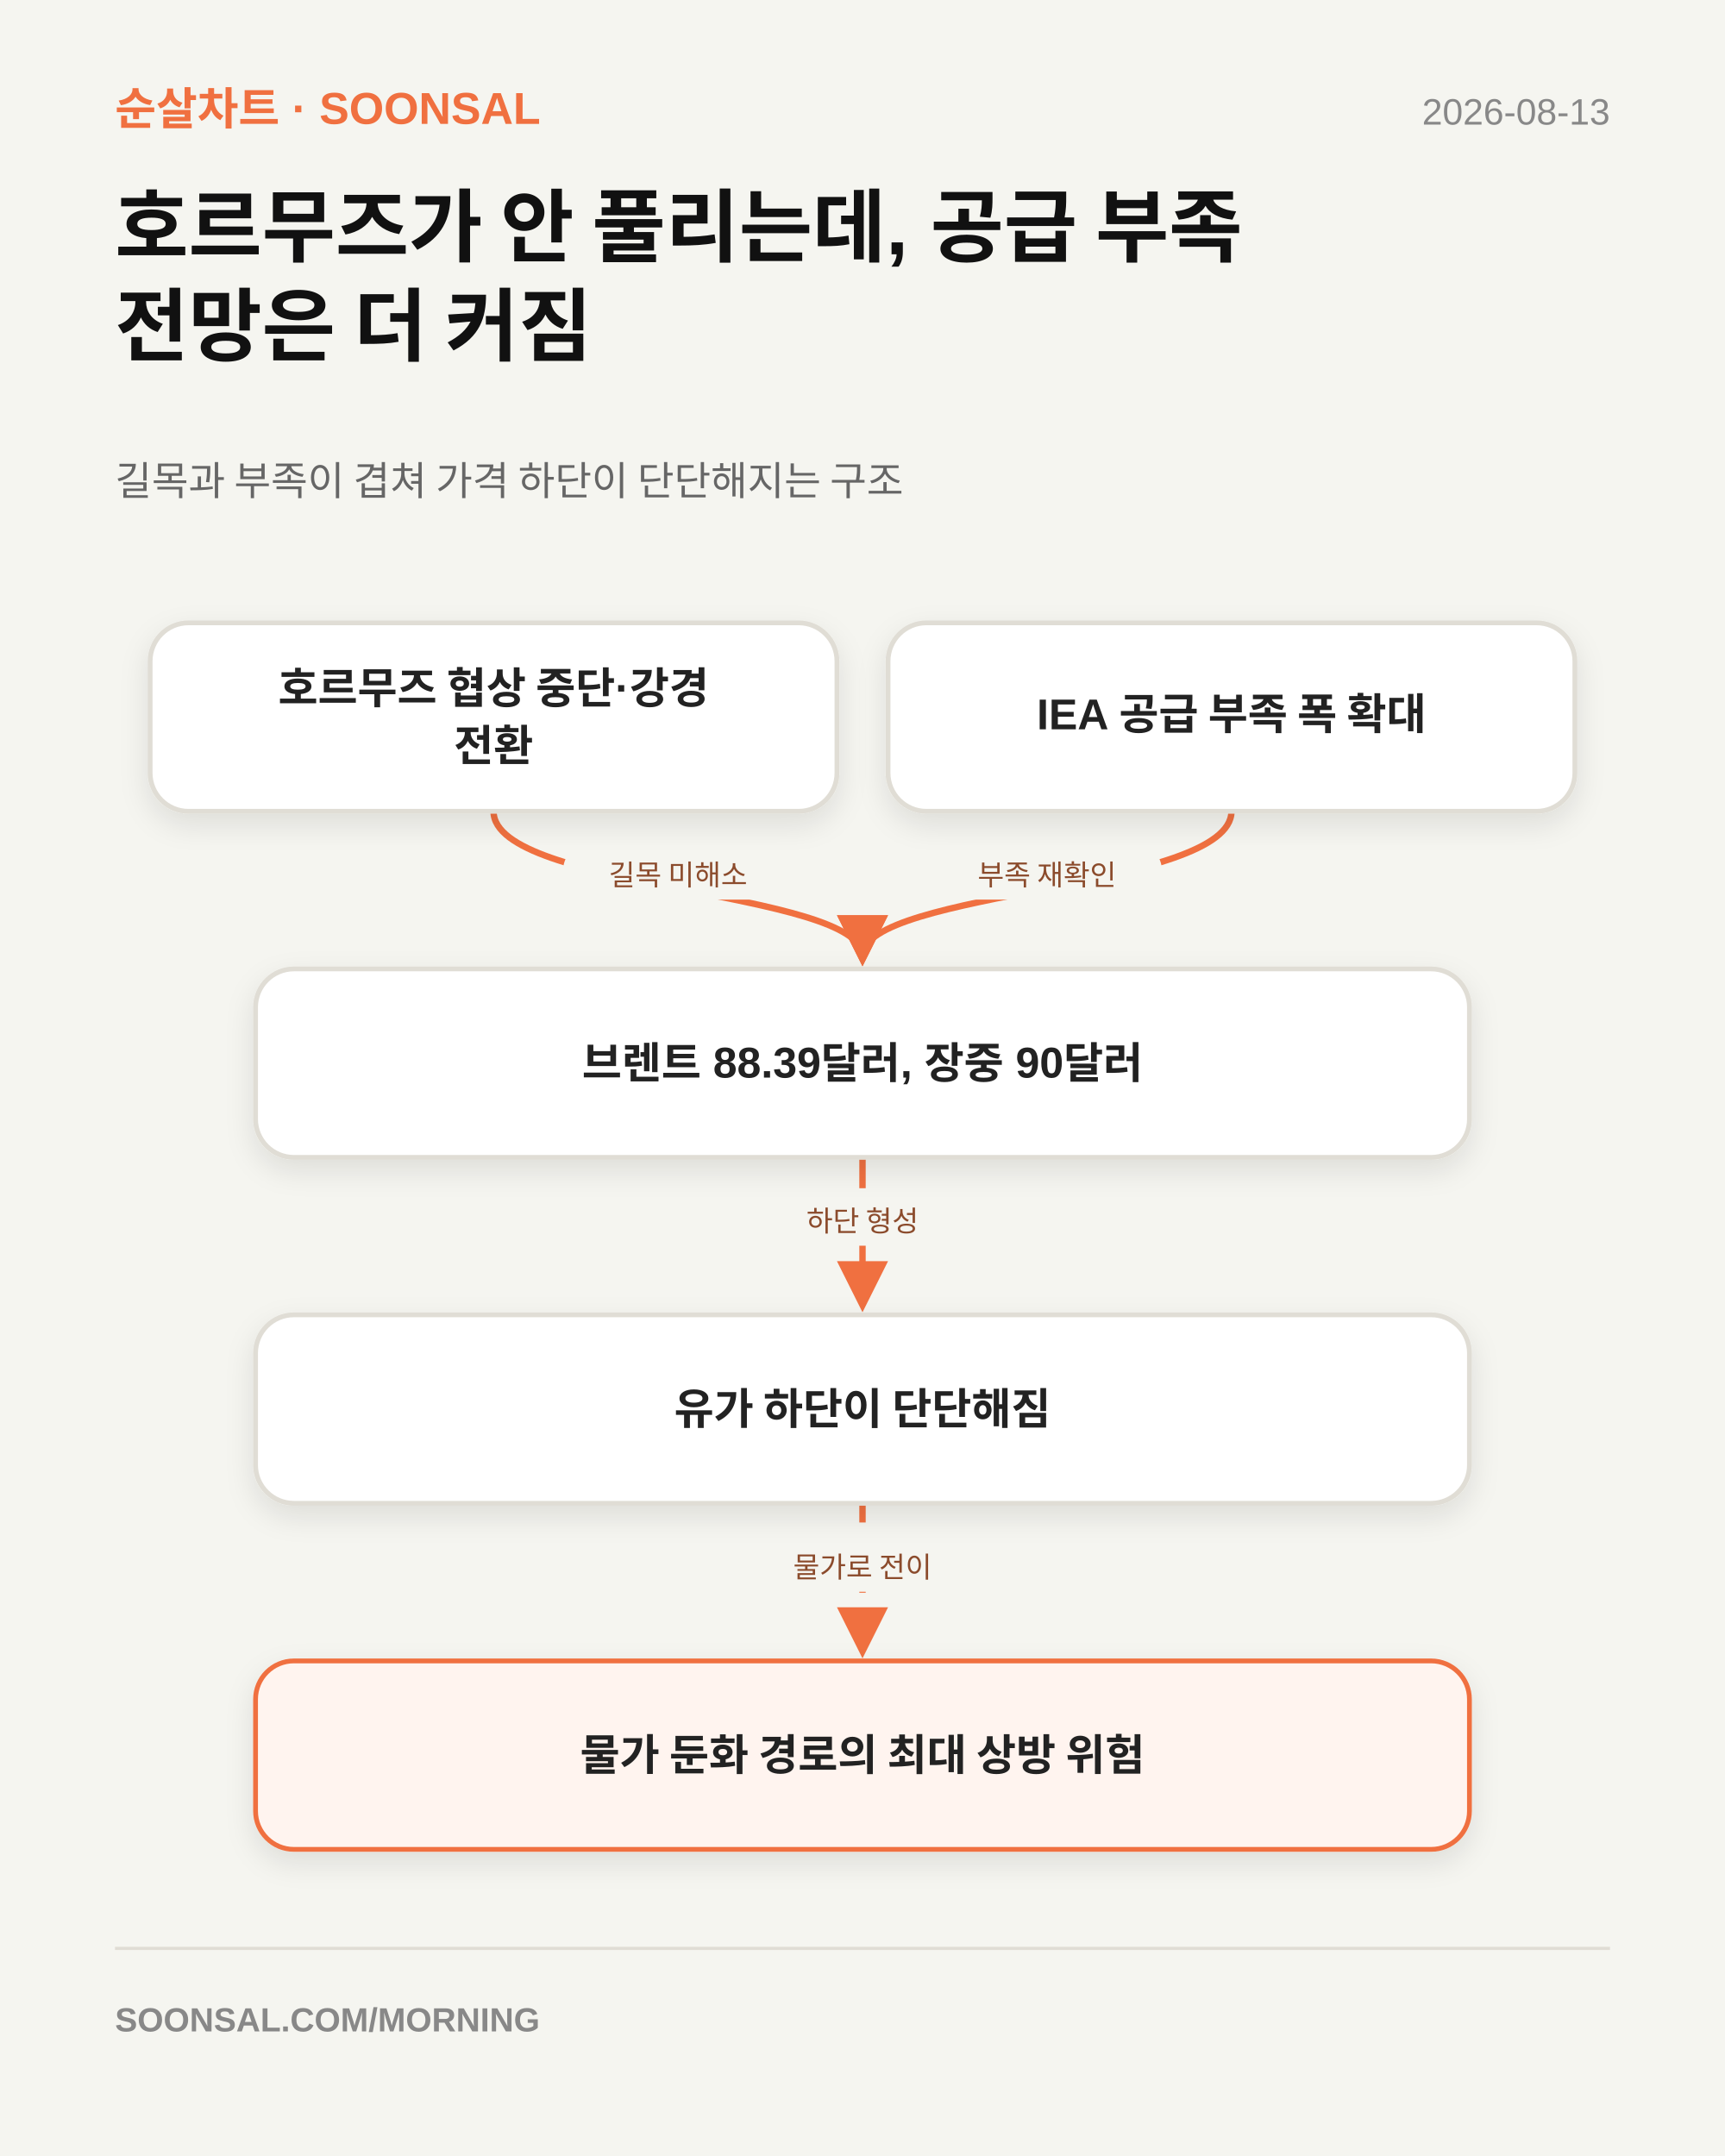
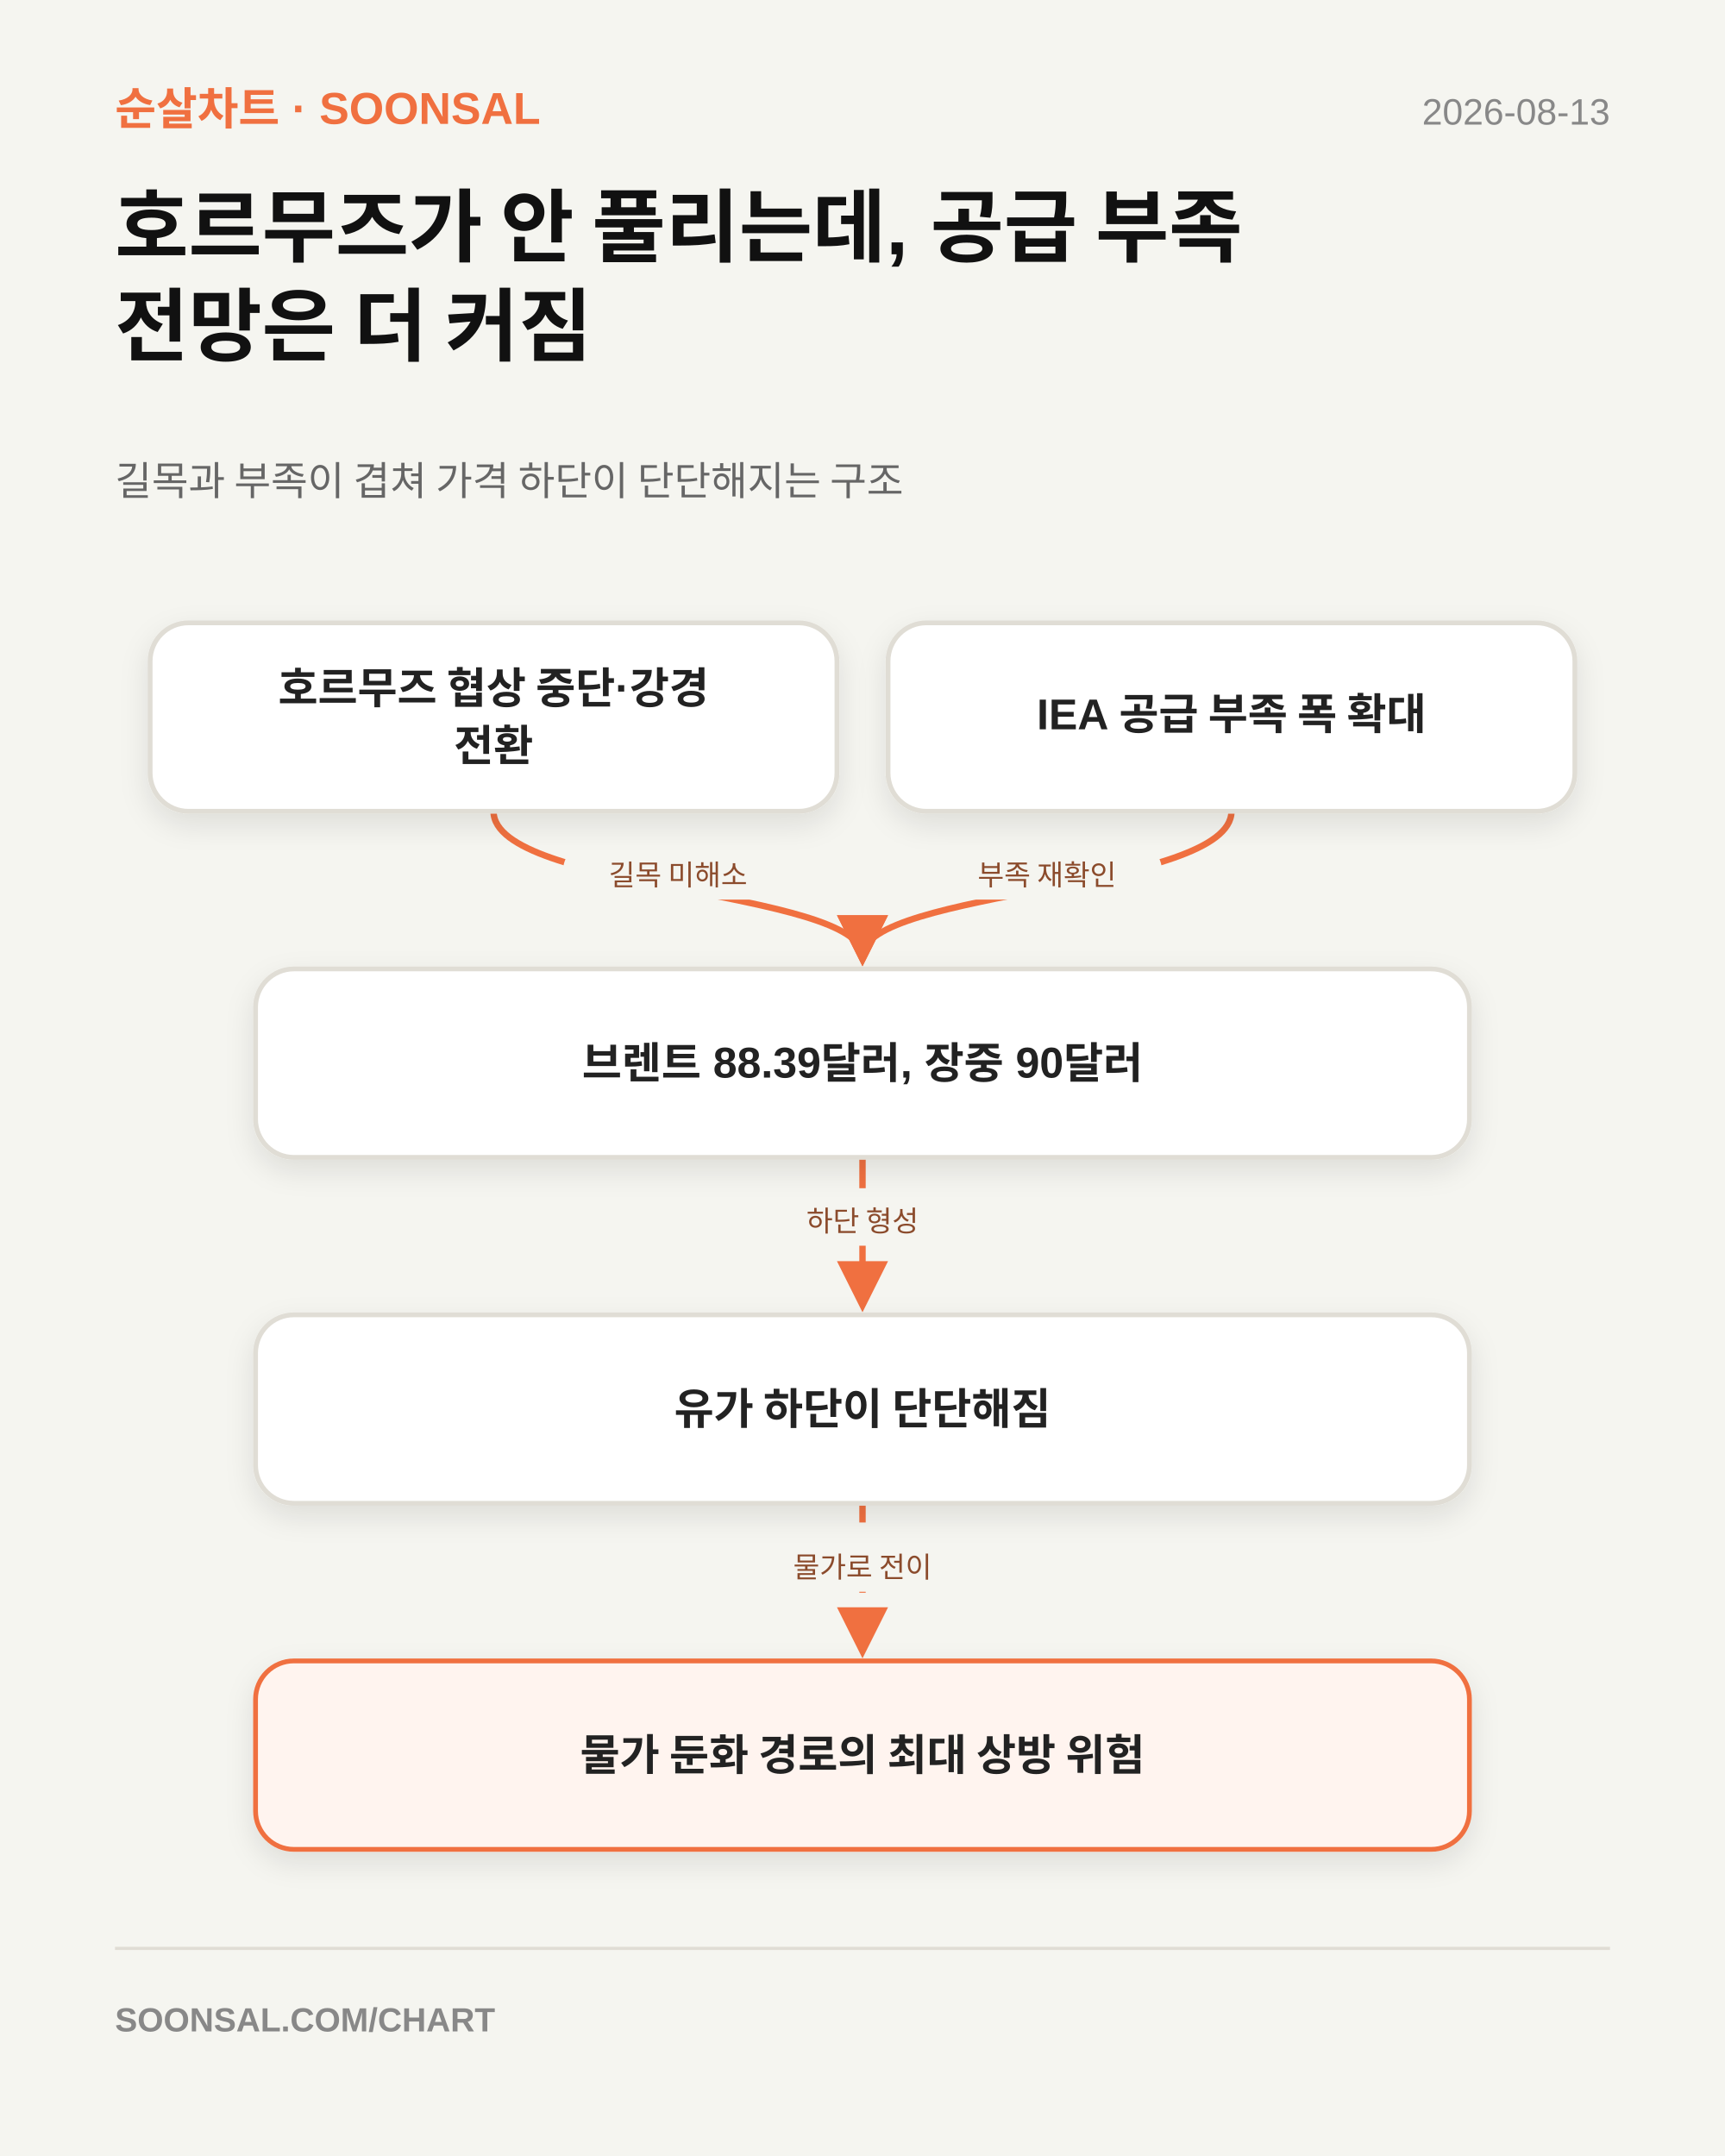
<svg xmlns="http://www.w3.org/2000/svg" width="1080" height="1350" viewBox="0 0 1080 1350">
  <defs>
    <filter id="shadow" x="-20%" y="-20%" width="140%" height="160%">
      <feDropShadow dx="0" dy="7" stdDeviation="9" flood-color="#111111" flood-opacity=".10" />
    </filter>
    <marker id="arrow" viewBox="0 0 10 10" refX="8" refY="5" markerWidth="8" markerHeight="8" orient="auto-start-reverse">
      <path d="M 0 0 L 10 5 L 0 10 z" fill="#F07040" />
    </marker>
  </defs>
  <rect width="1080" height="1350" fill="#F5F5F0" />
  <text x="72" y="78" font-family="Apple SD Gothic Neo,Malgun Gothic,Arial,sans-serif" font-size="28" font-weight="800" fill="#F07040">순살차트 · SOONSAL</text>
  <text x="1008" y="78" text-anchor="end" font-family="Apple SD Gothic Neo,Malgun Gothic,Arial,sans-serif" font-size="23" fill="#888888">2026-08-13</text>
  <text x="72" y="160" font-family="Apple SD Gothic Neo,Malgun Gothic,Arial,sans-serif" font-size="50" font-weight="800" fill="#111111">호르무즈가 안 풀리는데, 공급 부족</text>
  <text x="72" y="222" font-family="Apple SD Gothic Neo,Malgun Gothic,Arial,sans-serif" font-size="50" font-weight="800" fill="#111111">전망은 더 커짐</text>
  <text x="72" y="310" font-family="Apple SD Gothic Neo,Malgun Gothic,Arial,sans-serif" font-size="25" fill="#666666">길목과 부족이 겹쳐 가격 하단이 단단해지는 구조</text>
  <path d="M 309.0 508.0 C 309.0 557.3, 540.0 557.3, 540.0 598.7" fill="none" stroke="#F07040" stroke-width="4" marker-end="url(#arrow)" />
  <rect x="352.5" y="527.3" width="144" height="36" rx="18" fill="#F5F5F0" />
  <text x="424.5" y="554.3" text-anchor="middle" font-family="Apple SD Gothic Neo,Malgun Gothic,Arial,sans-serif" font-size="18" fill="#8B4B2C">길목 미해소</text>
  <path d="M 771.0 508.0 C 771.0 557.3, 540.0 557.3, 540.0 598.7" fill="none" stroke="#F07040" stroke-width="4" marker-end="url(#arrow)" />
  <rect x="583.5" y="527.3" width="144" height="36" rx="18" fill="#F5F5F0" />
  <text x="655.5" y="554.3" text-anchor="middle" font-family="Apple SD Gothic Neo,Malgun Gothic,Arial,sans-serif" font-size="18" fill="#8B4B2C">부족 재확인</text>
  <path d="M 540.0 724.7 C 540.0 774.0, 540.0 774.0, 540.0 815.3" fill="none" stroke="#F07040" stroke-width="4" marker-end="url(#arrow)" />
  <rect x="468.0" y="744.0" width="144" height="36" rx="18" fill="#F5F5F0" />
  <text x="540.0" y="771.0" text-anchor="middle" font-family="Apple SD Gothic Neo,Malgun Gothic,Arial,sans-serif" font-size="18" fill="#8B4B2C">하단 형성</text>
  <path d="M 540.0 941.3 C 540.0 990.7, 540.0 990.7, 540.0 1032.0" fill="none" stroke="#F07040" stroke-width="4" stroke-dasharray="12 10" marker-end="url(#arrow)" />
  <rect x="468.0" y="960.7" width="144" height="36" rx="18" fill="#F5F5F0" />
  <text x="540.0" y="987.7" text-anchor="middle" font-family="Apple SD Gothic Neo,Malgun Gothic,Arial,sans-serif" font-size="18" fill="#8B4B2C">물가로 전이</text>
  <rect x="94.0" y="390.0" width="430.0" height="118" rx="24" fill="#FFFFFF" stroke="#E0DDD5" stroke-width="3" filter="url(#shadow)" />
  <text x="309.0" y="431.0" text-anchor="middle" dominant-baseline="middle" font-family="Apple SD Gothic Neo,Malgun Gothic,Arial,sans-serif" font-size="27" font-weight="700" fill="#222222">호르무즈 협상 중단·강경</text>
  <text x="309.0" y="467.0" text-anchor="middle" dominant-baseline="middle" font-family="Apple SD Gothic Neo,Malgun Gothic,Arial,sans-serif" font-size="27" font-weight="700" fill="#222222">전환</text>
  <rect x="556.0" y="390.0" width="430.0" height="118" rx="24" fill="#FFFFFF" stroke="#E0DDD5" stroke-width="3" filter="url(#shadow)" />
  <text x="771.0" y="449.0" text-anchor="middle" dominant-baseline="middle" font-family="Apple SD Gothic Neo,Malgun Gothic,Arial,sans-serif" font-size="27" font-weight="700" fill="#222222">IEA 공급 부족 폭 확대</text>
  <rect x="160.0" y="606.7" width="760.0" height="118" rx="24" fill="#FFFFFF" stroke="#E0DDD5" stroke-width="3" filter="url(#shadow)" />
  <text x="540.0" y="665.7" text-anchor="middle" dominant-baseline="middle" font-family="Apple SD Gothic Neo,Malgun Gothic,Arial,sans-serif" font-size="27" font-weight="700" fill="#222222">브렌트 88.39달러, 장중 90달러</text>
  <rect x="160.0" y="823.3" width="760.0" height="118" rx="24" fill="#FFFFFF" stroke="#E0DDD5" stroke-width="3" filter="url(#shadow)" />
  <text x="540.0" y="882.3" text-anchor="middle" dominant-baseline="middle" font-family="Apple SD Gothic Neo,Malgun Gothic,Arial,sans-serif" font-size="27" font-weight="700" fill="#222222">유가 하단이 단단해짐</text>
  <rect x="160.0" y="1040.0" width="760.0" height="118" rx="24" fill="#FFF4EF" stroke="#F07040" stroke-width="3" filter="url(#shadow)" />
  <text x="540.0" y="1099.0" text-anchor="middle" dominant-baseline="middle" font-family="Apple SD Gothic Neo,Malgun Gothic,Arial,sans-serif" font-size="27" font-weight="700" fill="#222222">물가 둔화 경로의 최대 상방 위험</text>
  <line x1="72" y1="1220" x2="1008" y2="1220" stroke="#E0DDD5" stroke-width="2" />
-   <text x="72" y="1272" font-family="Apple SD Gothic Neo,Malgun Gothic,Arial,sans-serif" font-size="21" font-weight="700" fill="#888888">SOONSAL.COM/MORNING</text>
+   <text x="72" y="1272" font-family="Apple SD Gothic Neo,Malgun Gothic,Arial,sans-serif" font-size="21" font-weight="700" fill="#888888">SOONSAL.COM/CHART</text>
</svg>
